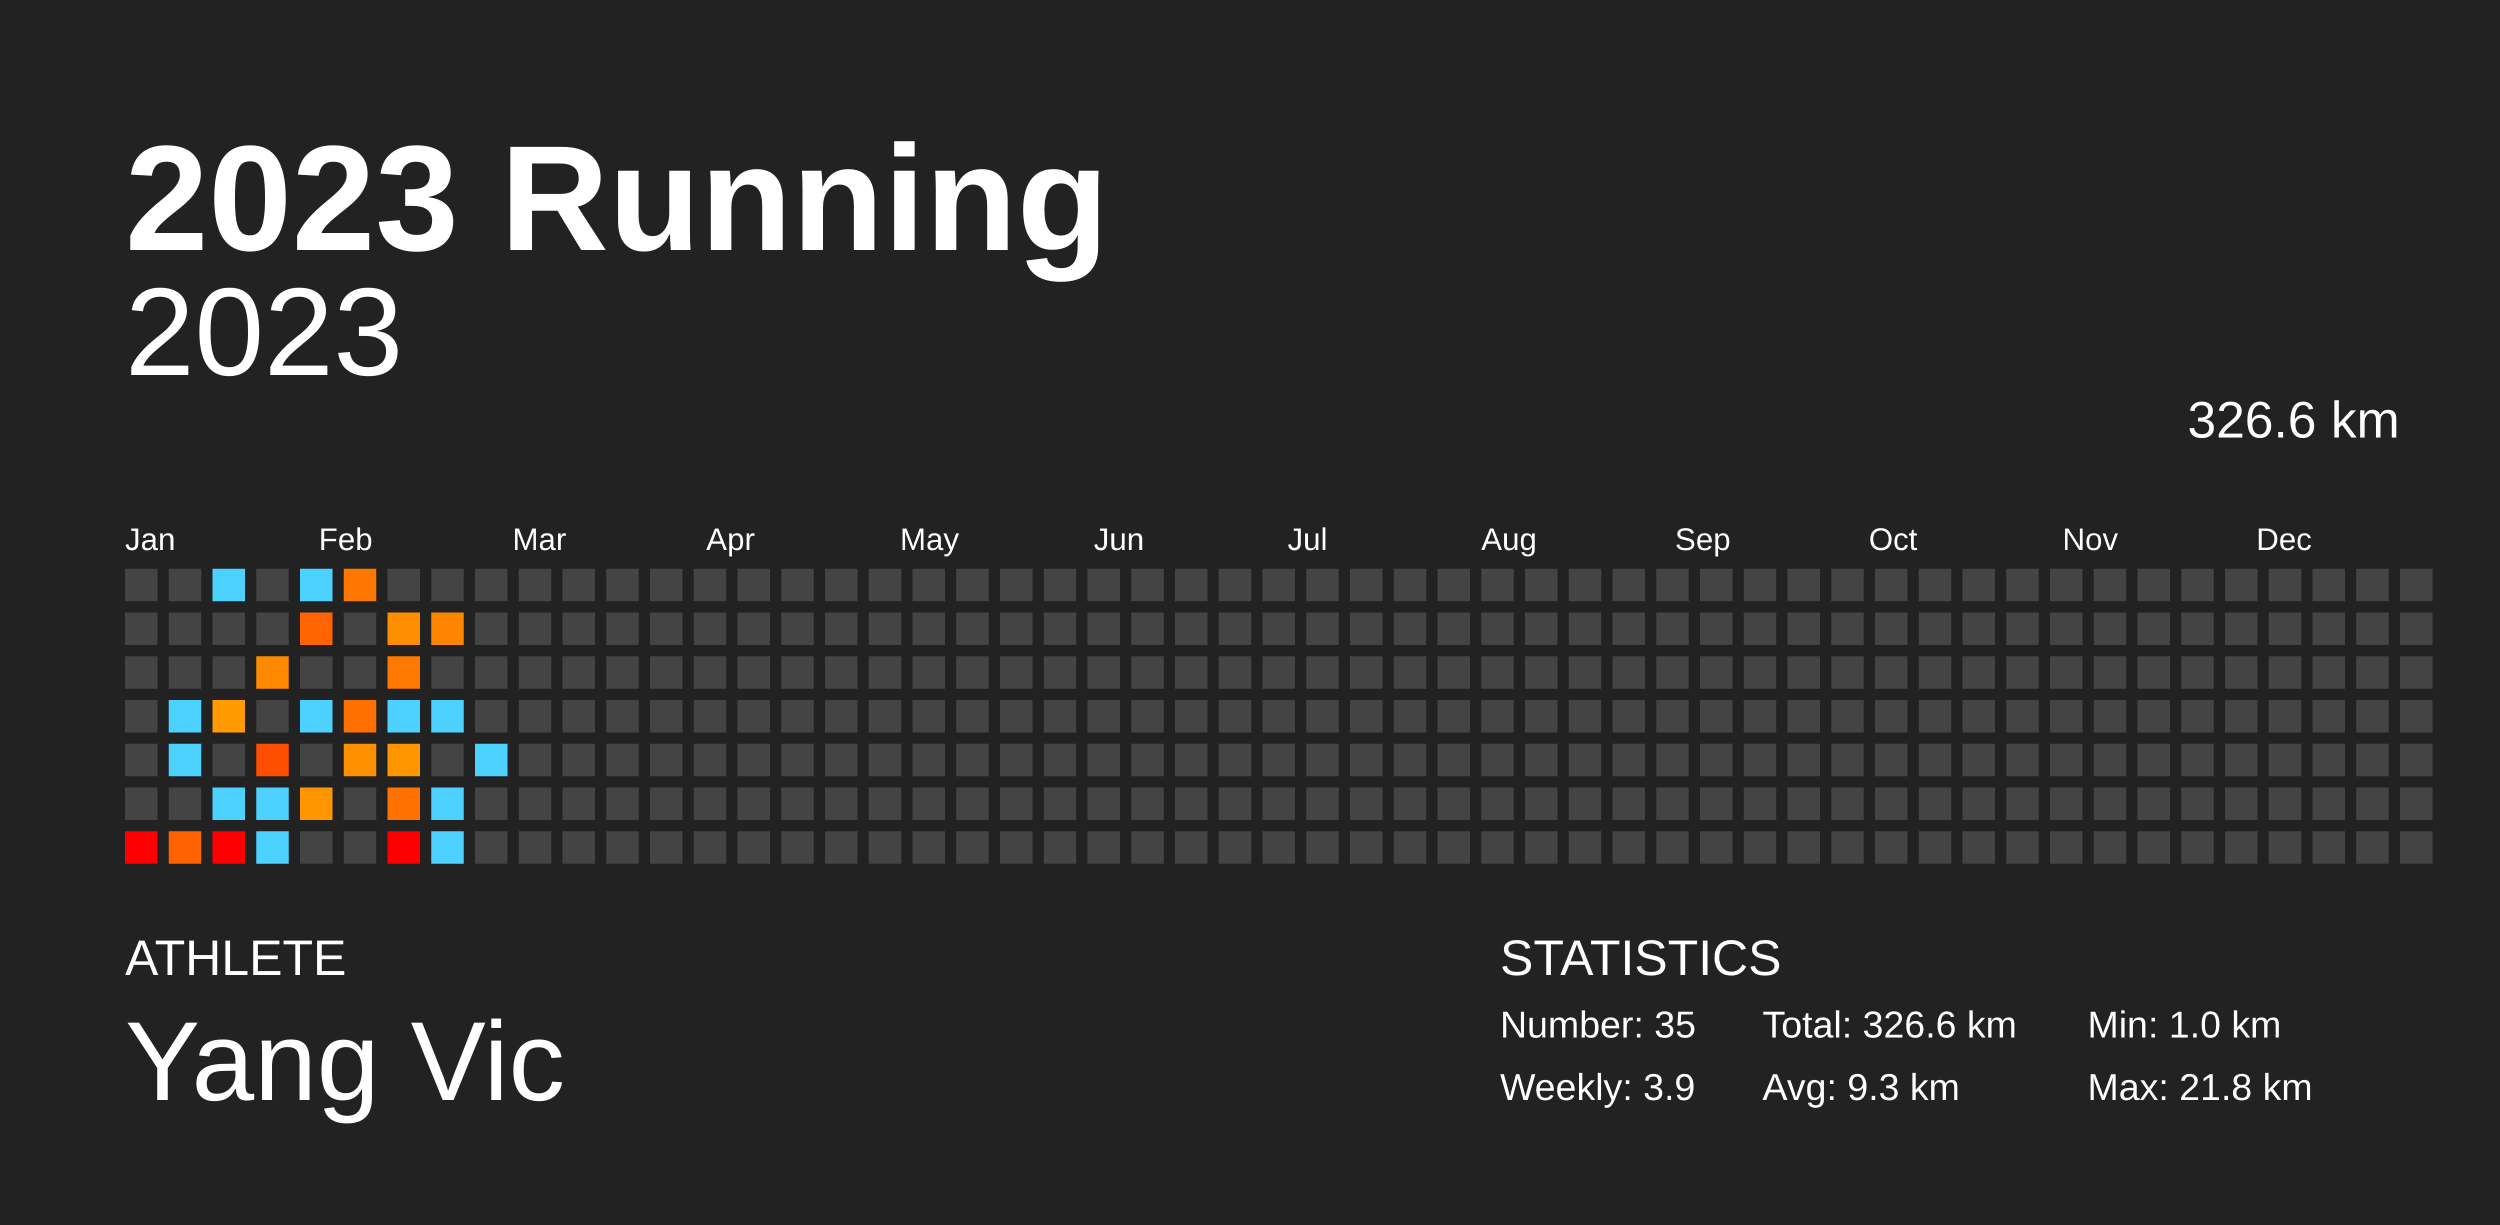
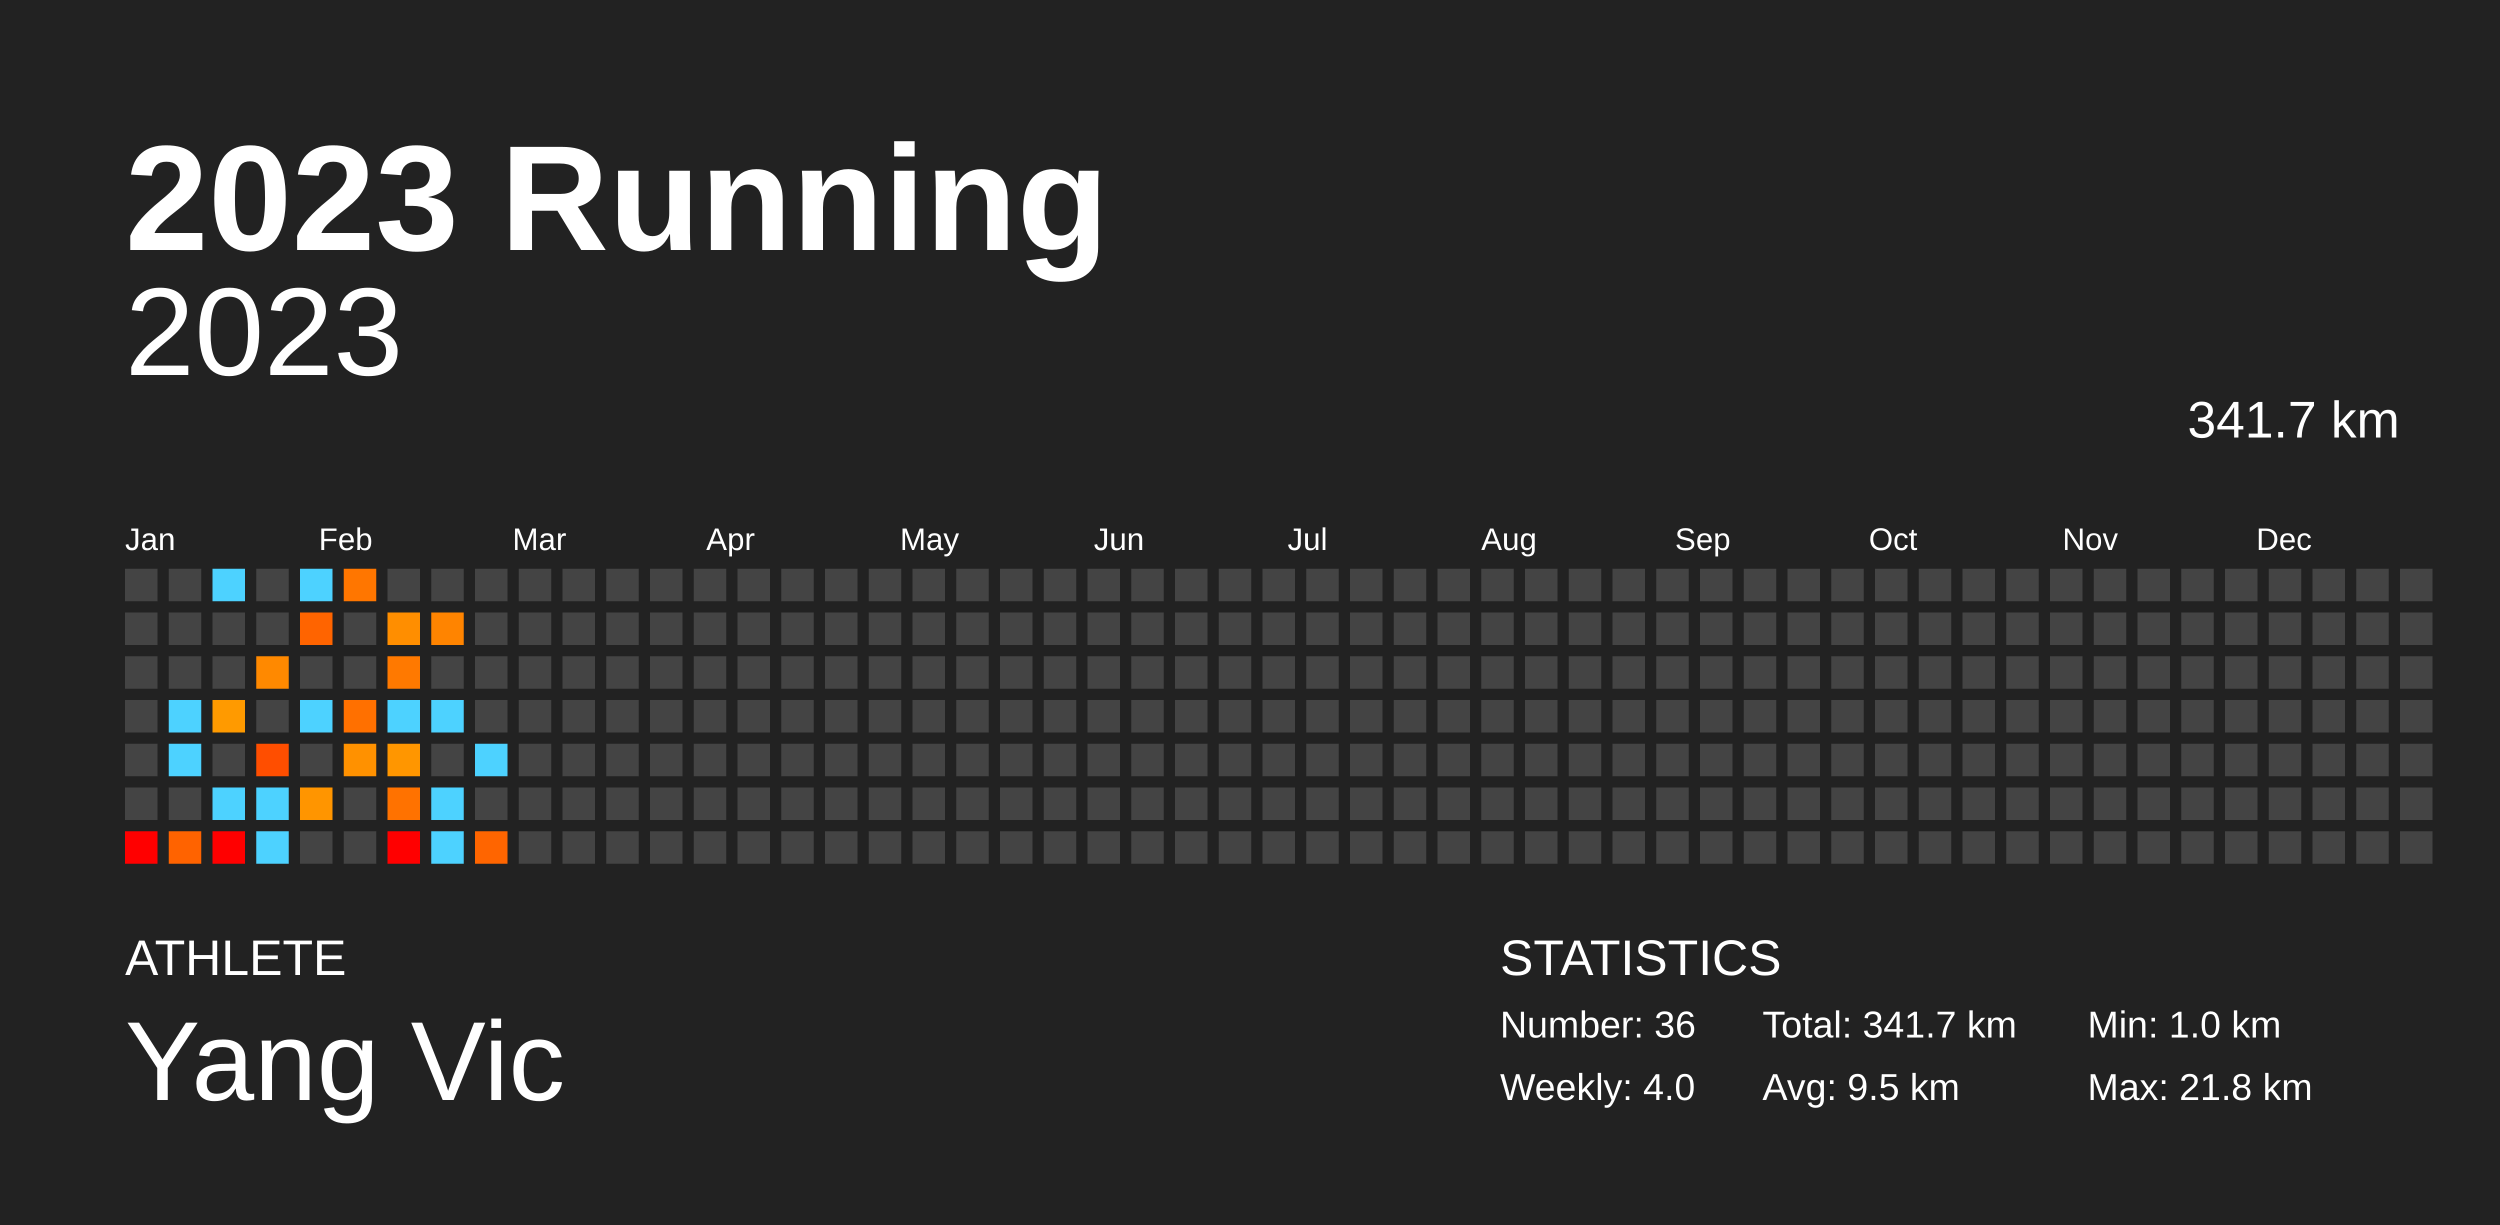
<svg xmlns="http://www.w3.org/2000/svg" baseProfile="full" height="98mm" version="1.1" viewBox="0,0,200,98" width="200mm">
  <defs />
  <rect fill="#222222" height="98" width="200" x="0" y="0" />
  <text fill="#FFFFFF" style="font-size:12px; font-family:Arial; font-weight:bold;" x="10" y="20">2023 Running</text>
  <text fill="#FFFFFF" style="font-size:4px; font-family:Arial" x="10" y="78">ATHLETE</text>
  <text fill="#FFFFFF" style="font-size:9px; font-family:Arial" x="10" y="88">Yang Vic</text>
  <text fill="#FFFFFF" style="font-size:4px; font-family:Arial" x="120" y="78">STATISTICS</text>
-   <text fill="#FFFFFF" style="font-size:3px; font-family:Arial" x="120" y="83">Number: 35</text>
-   <text fill="#FFFFFF" style="font-size:3px; font-family:Arial" x="120" y="88">Weekly: 3.9</text>
-   <text fill="#FFFFFF" style="font-size:3px; font-family:Arial" x="141" y="83">Total: 326.6 km</text>
-   <text fill="#FFFFFF" style="font-size:3px; font-family:Arial" x="141" y="88">Avg: 9.3 km</text>
+   <text fill="#FFFFFF" style="font-size:3px; font-family:Arial" x="120" y="83">Number: 36</text>
+   <text fill="#FFFFFF" style="font-size:3px; font-family:Arial" x="120" y="88">Weekly: 4.0</text>
+   <text fill="#FFFFFF" style="font-size:3px; font-family:Arial" x="141" y="83">Total: 341.7 km</text>
+   <text fill="#FFFFFF" style="font-size:3px; font-family:Arial" x="141" y="88">Avg: 9.5 km</text>
  <text fill="#FFFFFF" style="font-size:3px; font-family:Arial" x="167" y="83">Min: 1.0 km</text>
  <text fill="#FFFFFF" style="font-size:3px; font-family:Arial" x="167" y="88">Max: 21.8 km</text>
  <text alignment-baseline="hanging" fill="#FFFFFF" style="font-size:10.0px; font-family:Arial;" x="10" y="30">2023</text>
-   <text alignment-baseline="hanging" fill="#FFFFFF" style="font-size:4.125px; font-family:Arial;" x="175" y="35">326.6 km</text>
+   <text alignment-baseline="hanging" fill="#FFFFFF" style="font-size:4.125px; font-family:Arial;" x="175" y="35">341.7 km</text>
  <text fill="#FFFFFF" style="font-size:2.5px; font-family:Arial" x="10.0" y="44">Jan</text>
  <text fill="#FFFFFF" style="font-size:2.5px; font-family:Arial" x="25.5" y="44">Feb</text>
  <text fill="#FFFFFF" style="font-size:2.5px; font-family:Arial" x="41.0" y="44">Mar</text>
  <text fill="#FFFFFF" style="font-size:2.5px; font-family:Arial" x="56.5" y="44">Apr</text>
  <text fill="#FFFFFF" style="font-size:2.5px; font-family:Arial" x="72.0" y="44">May</text>
  <text fill="#FFFFFF" style="font-size:2.5px; font-family:Arial" x="87.5" y="44">Jun</text>
  <text fill="#FFFFFF" style="font-size:2.5px; font-family:Arial" x="103.0" y="44">Jul</text>
  <text fill="#FFFFFF" style="font-size:2.5px; font-family:Arial" x="118.5" y="44">Aug</text>
  <text fill="#FFFFFF" style="font-size:2.5px; font-family:Arial" x="134.0" y="44">Sep</text>
  <text fill="#FFFFFF" style="font-size:2.5px; font-family:Arial" x="149.5" y="44">Oct</text>
  <text fill="#FFFFFF" style="font-size:2.5px; font-family:Arial" x="165.0" y="44">Nov</text>
  <text fill="#FFFFFF" style="font-size:2.5px; font-family:Arial" x="180.5" y="44">Dec</text>
  <rect fill="#444444" height="2.6" width="2.6" x="10.0" y="45.5" />
  <rect fill="#444444" height="2.6" width="2.6" x="10.0" y="49.0" />
  <rect fill="#444444" height="2.6" width="2.6" x="10.0" y="52.5" />
  <rect fill="#444444" height="2.6" width="2.6" x="10.0" y="56.0" />
  <rect fill="#444444" height="2.6" width="2.6" x="10.0" y="59.5" />
  <rect fill="#444444" height="2.6" width="2.6" x="10.0" y="63.0" />
  <rect fill="red" height="2.6" width="2.6" x="10.0" y="66.5" />
  <rect fill="#444444" height="2.6" width="2.6" x="13.5" y="45.5" />
  <rect fill="#444444" height="2.6" width="2.6" x="13.5" y="49.0" />
  <rect fill="#444444" height="2.6" width="2.6" x="13.5" y="52.5" />
  <rect fill="#4dd2ff" height="2.6" width="2.6" x="13.5" y="56.0" />
  <rect fill="#4dd2ff" height="2.6" width="2.6" x="13.5" y="59.5" />
  <rect fill="#444444" height="2.6" width="2.6" x="13.5" y="63.0" />
  <rect fill="#ff6300" height="2.6" width="2.6" x="13.5" y="66.5" />
  <rect fill="#4dd2ff" height="2.6" width="2.6" x="17.0" y="45.5" />
  <rect fill="#444444" height="2.6" width="2.6" x="17.0" y="49.0" />
  <rect fill="#444444" height="2.6" width="2.6" x="17.0" y="52.5" />
  <rect fill="#ff9a00" height="2.6" width="2.6" x="17.0" y="56.0" />
  <rect fill="#444444" height="2.6" width="2.6" x="17.0" y="59.5" />
  <rect fill="#4dd2ff" height="2.6" width="2.6" x="17.0" y="63.0" />
  <rect fill="red" height="2.6" width="2.6" x="17.0" y="66.5" />
  <rect fill="#444444" height="2.6" width="2.6" x="20.5" y="45.5" />
  <rect fill="#444444" height="2.6" width="2.6" x="20.5" y="49.0" />
  <rect fill="#ff8900" height="2.6" width="2.6" x="20.5" y="52.5" />
  <rect fill="#444444" height="2.6" width="2.6" x="20.5" y="56.0" />
  <rect fill="#ff4e00" height="2.6" width="2.6" x="20.5" y="59.5" />
  <rect fill="#4dd2ff" height="2.6" width="2.6" x="20.5" y="63.0" />
  <rect fill="#4dd2ff" height="2.6" width="2.6" x="20.5" y="66.5" />
  <rect fill="#4dd2ff" height="2.6" width="2.6" x="24.0" y="45.5" />
  <rect fill="#ff6400" height="2.6" width="2.6" x="24.0" y="49.0" />
  <rect fill="#444444" height="2.6" width="2.6" x="24.0" y="52.5" />
  <rect fill="#4dd2ff" height="2.6" width="2.6" x="24.0" y="56.0" />
  <rect fill="#444444" height="2.6" width="2.6" x="24.0" y="59.5" />
  <rect fill="#ff9500" height="2.6" width="2.6" x="24.0" y="63.0" />
  <rect fill="#444444" height="2.6" width="2.6" x="24.0" y="66.5" />
  <rect fill="#ff7600" height="2.6" width="2.6" x="27.5" y="45.5" />
  <rect fill="#444444" height="2.6" width="2.6" x="27.5" y="49.0" />
  <rect fill="#444444" height="2.6" width="2.6" x="27.5" y="52.5" />
  <rect fill="#ff7000" height="2.6" width="2.6" x="27.5" y="56.0" />
  <rect fill="#ff9100" height="2.6" width="2.6" x="27.5" y="59.5" />
  <rect fill="#444444" height="2.6" width="2.6" x="27.5" y="63.0" />
  <rect fill="#444444" height="2.6" width="2.6" x="27.5" y="66.5" />
  <rect fill="#444444" height="2.6" width="2.6" x="31.0" y="45.5" />
  <rect fill="#ff8e00" height="2.6" width="2.6" x="31.0" y="49.0" />
  <rect fill="#ff7900" height="2.6" width="2.6" x="31.0" y="52.5" />
  <rect fill="#4dd2ff" height="2.6" width="2.6" x="31.0" y="56.0" />
  <rect fill="#ff9600" height="2.6" width="2.6" x="31.0" y="59.5" />
  <rect fill="#ff7200" height="2.6" width="2.6" x="31.0" y="63.0" />
  <rect fill="red" height="2.6" width="2.6" x="31.0" y="66.5" />
  <rect fill="#444444" height="2.6" width="2.6" x="34.5" y="45.5" />
  <rect fill="#ff8400" height="2.6" width="2.6" x="34.5" y="49.0" />
  <rect fill="#444444" height="2.6" width="2.6" x="34.5" y="52.5" />
  <rect fill="#4dd2ff" height="2.6" width="2.6" x="34.5" y="56.0" />
  <rect fill="#444444" height="2.6" width="2.6" x="34.5" y="59.5" />
  <rect fill="#4dd2ff" height="2.6" width="2.6" x="34.5" y="63.0" />
  <rect fill="#4dd2ff" height="2.6" width="2.6" x="34.5" y="66.5" />
  <rect fill="#444444" height="2.6" width="2.6" x="38.0" y="45.5" />
  <rect fill="#444444" height="2.6" width="2.6" x="38.0" y="49.0" />
  <rect fill="#444444" height="2.6" width="2.6" x="38.0" y="52.5" />
  <rect fill="#444444" height="2.6" width="2.6" x="38.0" y="56.0" />
  <rect fill="#4dd2ff" height="2.6" width="2.6" x="38.0" y="59.5" />
  <rect fill="#444444" height="2.6" width="2.6" x="38.0" y="63.0" />
-   <rect fill="#444444" height="2.6" width="2.6" x="38.0" y="66.5" />
+   <rect fill="#ff6500" height="2.6" width="2.6" x="38.0" y="66.5" />
  <rect fill="#444444" height="2.6" width="2.6" x="41.5" y="45.5" />
  <rect fill="#444444" height="2.6" width="2.6" x="41.5" y="49.0" />
  <rect fill="#444444" height="2.6" width="2.6" x="41.5" y="52.5" />
  <rect fill="#444444" height="2.6" width="2.6" x="41.5" y="56.0" />
  <rect fill="#444444" height="2.6" width="2.6" x="41.5" y="59.5" />
  <rect fill="#444444" height="2.6" width="2.6" x="41.5" y="63.0" />
  <rect fill="#444444" height="2.6" width="2.6" x="41.5" y="66.5" />
  <rect fill="#444444" height="2.6" width="2.6" x="45.0" y="45.5" />
  <rect fill="#444444" height="2.6" width="2.6" x="45.0" y="49.0" />
  <rect fill="#444444" height="2.6" width="2.6" x="45.0" y="52.5" />
  <rect fill="#444444" height="2.6" width="2.6" x="45.0" y="56.0" />
  <rect fill="#444444" height="2.6" width="2.6" x="45.0" y="59.5" />
  <rect fill="#444444" height="2.6" width="2.6" x="45.0" y="63.0" />
  <rect fill="#444444" height="2.6" width="2.6" x="45.0" y="66.5" />
  <rect fill="#444444" height="2.6" width="2.6" x="48.5" y="45.5" />
  <rect fill="#444444" height="2.6" width="2.6" x="48.5" y="49.0" />
  <rect fill="#444444" height="2.6" width="2.6" x="48.5" y="52.5" />
  <rect fill="#444444" height="2.6" width="2.6" x="48.5" y="56.0" />
  <rect fill="#444444" height="2.6" width="2.6" x="48.5" y="59.5" />
  <rect fill="#444444" height="2.6" width="2.6" x="48.5" y="63.0" />
  <rect fill="#444444" height="2.6" width="2.6" x="48.5" y="66.5" />
  <rect fill="#444444" height="2.6" width="2.6" x="52.0" y="45.5" />
  <rect fill="#444444" height="2.6" width="2.6" x="52.0" y="49.0" />
  <rect fill="#444444" height="2.6" width="2.6" x="52.0" y="52.5" />
  <rect fill="#444444" height="2.6" width="2.6" x="52.0" y="56.0" />
  <rect fill="#444444" height="2.6" width="2.6" x="52.0" y="59.5" />
  <rect fill="#444444" height="2.6" width="2.6" x="52.0" y="63.0" />
  <rect fill="#444444" height="2.6" width="2.6" x="52.0" y="66.5" />
  <rect fill="#444444" height="2.6" width="2.6" x="55.5" y="45.5" />
  <rect fill="#444444" height="2.6" width="2.6" x="55.5" y="49.0" />
  <rect fill="#444444" height="2.6" width="2.6" x="55.5" y="52.5" />
  <rect fill="#444444" height="2.6" width="2.6" x="55.5" y="56.0" />
  <rect fill="#444444" height="2.6" width="2.6" x="55.5" y="59.5" />
  <rect fill="#444444" height="2.6" width="2.6" x="55.5" y="63.0" />
  <rect fill="#444444" height="2.6" width="2.6" x="55.5" y="66.5" />
  <rect fill="#444444" height="2.6" width="2.6" x="59.0" y="45.5" />
  <rect fill="#444444" height="2.6" width="2.6" x="59.0" y="49.0" />
  <rect fill="#444444" height="2.6" width="2.6" x="59.0" y="52.5" />
  <rect fill="#444444" height="2.6" width="2.6" x="59.0" y="56.0" />
  <rect fill="#444444" height="2.6" width="2.6" x="59.0" y="59.5" />
  <rect fill="#444444" height="2.6" width="2.6" x="59.0" y="63.0" />
  <rect fill="#444444" height="2.6" width="2.6" x="59.0" y="66.5" />
  <rect fill="#444444" height="2.6" width="2.6" x="62.5" y="45.5" />
  <rect fill="#444444" height="2.6" width="2.6" x="62.5" y="49.0" />
  <rect fill="#444444" height="2.6" width="2.6" x="62.5" y="52.5" />
  <rect fill="#444444" height="2.6" width="2.6" x="62.5" y="56.0" />
  <rect fill="#444444" height="2.6" width="2.6" x="62.5" y="59.5" />
  <rect fill="#444444" height="2.6" width="2.6" x="62.5" y="63.0" />
  <rect fill="#444444" height="2.6" width="2.6" x="62.5" y="66.5" />
  <rect fill="#444444" height="2.6" width="2.6" x="66.0" y="45.5" />
  <rect fill="#444444" height="2.6" width="2.6" x="66.0" y="49.0" />
  <rect fill="#444444" height="2.6" width="2.6" x="66.0" y="52.5" />
  <rect fill="#444444" height="2.6" width="2.6" x="66.0" y="56.0" />
  <rect fill="#444444" height="2.6" width="2.6" x="66.0" y="59.5" />
  <rect fill="#444444" height="2.6" width="2.6" x="66.0" y="63.0" />
  <rect fill="#444444" height="2.6" width="2.6" x="66.0" y="66.5" />
  <rect fill="#444444" height="2.6" width="2.6" x="69.5" y="45.5" />
  <rect fill="#444444" height="2.6" width="2.6" x="69.5" y="49.0" />
  <rect fill="#444444" height="2.6" width="2.6" x="69.5" y="52.5" />
  <rect fill="#444444" height="2.6" width="2.6" x="69.5" y="56.0" />
  <rect fill="#444444" height="2.6" width="2.6" x="69.5" y="59.5" />
  <rect fill="#444444" height="2.6" width="2.6" x="69.5" y="63.0" />
  <rect fill="#444444" height="2.6" width="2.6" x="69.5" y="66.5" />
  <rect fill="#444444" height="2.6" width="2.6" x="73.0" y="45.5" />
  <rect fill="#444444" height="2.6" width="2.6" x="73.0" y="49.0" />
  <rect fill="#444444" height="2.6" width="2.6" x="73.0" y="52.5" />
  <rect fill="#444444" height="2.6" width="2.6" x="73.0" y="56.0" />
  <rect fill="#444444" height="2.6" width="2.6" x="73.0" y="59.5" />
  <rect fill="#444444" height="2.6" width="2.6" x="73.0" y="63.0" />
  <rect fill="#444444" height="2.6" width="2.6" x="73.0" y="66.5" />
  <rect fill="#444444" height="2.6" width="2.6" x="76.5" y="45.5" />
  <rect fill="#444444" height="2.6" width="2.6" x="76.5" y="49.0" />
  <rect fill="#444444" height="2.6" width="2.6" x="76.5" y="52.5" />
  <rect fill="#444444" height="2.6" width="2.6" x="76.5" y="56.0" />
  <rect fill="#444444" height="2.6" width="2.6" x="76.5" y="59.5" />
  <rect fill="#444444" height="2.6" width="2.6" x="76.5" y="63.0" />
  <rect fill="#444444" height="2.6" width="2.6" x="76.5" y="66.5" />
  <rect fill="#444444" height="2.6" width="2.6" x="80.0" y="45.5" />
  <rect fill="#444444" height="2.6" width="2.6" x="80.0" y="49.0" />
  <rect fill="#444444" height="2.6" width="2.6" x="80.0" y="52.5" />
  <rect fill="#444444" height="2.6" width="2.6" x="80.0" y="56.0" />
  <rect fill="#444444" height="2.6" width="2.6" x="80.0" y="59.5" />
  <rect fill="#444444" height="2.6" width="2.6" x="80.0" y="63.0" />
  <rect fill="#444444" height="2.6" width="2.6" x="80.0" y="66.5" />
  <rect fill="#444444" height="2.6" width="2.6" x="83.5" y="45.5" />
  <rect fill="#444444" height="2.6" width="2.6" x="83.5" y="49.0" />
  <rect fill="#444444" height="2.6" width="2.6" x="83.5" y="52.5" />
  <rect fill="#444444" height="2.6" width="2.6" x="83.5" y="56.0" />
  <rect fill="#444444" height="2.6" width="2.6" x="83.5" y="59.5" />
  <rect fill="#444444" height="2.6" width="2.6" x="83.5" y="63.0" />
  <rect fill="#444444" height="2.6" width="2.6" x="83.5" y="66.5" />
  <rect fill="#444444" height="2.6" width="2.6" x="87.0" y="45.5" />
  <rect fill="#444444" height="2.6" width="2.6" x="87.0" y="49.0" />
  <rect fill="#444444" height="2.6" width="2.6" x="87.0" y="52.5" />
  <rect fill="#444444" height="2.6" width="2.6" x="87.0" y="56.0" />
  <rect fill="#444444" height="2.6" width="2.6" x="87.0" y="59.5" />
  <rect fill="#444444" height="2.6" width="2.6" x="87.0" y="63.0" />
  <rect fill="#444444" height="2.6" width="2.6" x="87.0" y="66.5" />
  <rect fill="#444444" height="2.6" width="2.6" x="90.5" y="45.5" />
  <rect fill="#444444" height="2.6" width="2.6" x="90.5" y="49.0" />
  <rect fill="#444444" height="2.6" width="2.6" x="90.5" y="52.5" />
  <rect fill="#444444" height="2.6" width="2.6" x="90.5" y="56.0" />
  <rect fill="#444444" height="2.6" width="2.6" x="90.5" y="59.5" />
  <rect fill="#444444" height="2.6" width="2.6" x="90.5" y="63.0" />
  <rect fill="#444444" height="2.6" width="2.6" x="90.5" y="66.5" />
  <rect fill="#444444" height="2.6" width="2.6" x="94.0" y="45.5" />
  <rect fill="#444444" height="2.6" width="2.6" x="94.0" y="49.0" />
  <rect fill="#444444" height="2.6" width="2.6" x="94.0" y="52.5" />
  <rect fill="#444444" height="2.6" width="2.6" x="94.0" y="56.0" />
  <rect fill="#444444" height="2.6" width="2.6" x="94.0" y="59.5" />
  <rect fill="#444444" height="2.6" width="2.6" x="94.0" y="63.0" />
  <rect fill="#444444" height="2.6" width="2.6" x="94.0" y="66.5" />
  <rect fill="#444444" height="2.6" width="2.6" x="97.5" y="45.5" />
  <rect fill="#444444" height="2.6" width="2.6" x="97.5" y="49.0" />
  <rect fill="#444444" height="2.6" width="2.6" x="97.5" y="52.5" />
  <rect fill="#444444" height="2.6" width="2.6" x="97.5" y="56.0" />
  <rect fill="#444444" height="2.6" width="2.6" x="97.5" y="59.5" />
  <rect fill="#444444" height="2.6" width="2.6" x="97.5" y="63.0" />
  <rect fill="#444444" height="2.6" width="2.6" x="97.5" y="66.5" />
  <rect fill="#444444" height="2.6" width="2.6" x="101.0" y="45.5" />
  <rect fill="#444444" height="2.6" width="2.6" x="101.0" y="49.0" />
  <rect fill="#444444" height="2.6" width="2.6" x="101.0" y="52.5" />
  <rect fill="#444444" height="2.6" width="2.6" x="101.0" y="56.0" />
  <rect fill="#444444" height="2.6" width="2.6" x="101.0" y="59.5" />
  <rect fill="#444444" height="2.6" width="2.6" x="101.0" y="63.0" />
  <rect fill="#444444" height="2.6" width="2.6" x="101.0" y="66.5" />
  <rect fill="#444444" height="2.6" width="2.6" x="104.5" y="45.5" />
  <rect fill="#444444" height="2.6" width="2.6" x="104.5" y="49.0" />
  <rect fill="#444444" height="2.6" width="2.6" x="104.5" y="52.5" />
  <rect fill="#444444" height="2.6" width="2.6" x="104.5" y="56.0" />
  <rect fill="#444444" height="2.6" width="2.6" x="104.5" y="59.5" />
  <rect fill="#444444" height="2.6" width="2.6" x="104.5" y="63.0" />
  <rect fill="#444444" height="2.6" width="2.6" x="104.5" y="66.5" />
  <rect fill="#444444" height="2.6" width="2.6" x="108.0" y="45.5" />
  <rect fill="#444444" height="2.6" width="2.6" x="108.0" y="49.0" />
  <rect fill="#444444" height="2.6" width="2.6" x="108.0" y="52.5" />
  <rect fill="#444444" height="2.6" width="2.6" x="108.0" y="56.0" />
  <rect fill="#444444" height="2.6" width="2.6" x="108.0" y="59.5" />
  <rect fill="#444444" height="2.6" width="2.6" x="108.0" y="63.0" />
  <rect fill="#444444" height="2.6" width="2.6" x="108.0" y="66.5" />
  <rect fill="#444444" height="2.6" width="2.6" x="111.5" y="45.5" />
  <rect fill="#444444" height="2.6" width="2.6" x="111.5" y="49.0" />
  <rect fill="#444444" height="2.6" width="2.6" x="111.5" y="52.5" />
  <rect fill="#444444" height="2.6" width="2.6" x="111.5" y="56.0" />
  <rect fill="#444444" height="2.6" width="2.6" x="111.5" y="59.5" />
  <rect fill="#444444" height="2.6" width="2.6" x="111.5" y="63.0" />
  <rect fill="#444444" height="2.6" width="2.6" x="111.5" y="66.5" />
  <rect fill="#444444" height="2.6" width="2.6" x="115.0" y="45.5" />
  <rect fill="#444444" height="2.6" width="2.6" x="115.0" y="49.0" />
  <rect fill="#444444" height="2.6" width="2.6" x="115.0" y="52.5" />
  <rect fill="#444444" height="2.6" width="2.6" x="115.0" y="56.0" />
  <rect fill="#444444" height="2.6" width="2.6" x="115.0" y="59.5" />
  <rect fill="#444444" height="2.6" width="2.6" x="115.0" y="63.0" />
  <rect fill="#444444" height="2.6" width="2.6" x="115.0" y="66.5" />
  <rect fill="#444444" height="2.6" width="2.6" x="118.5" y="45.5" />
  <rect fill="#444444" height="2.6" width="2.6" x="118.5" y="49.0" />
  <rect fill="#444444" height="2.6" width="2.6" x="118.5" y="52.5" />
  <rect fill="#444444" height="2.6" width="2.6" x="118.5" y="56.0" />
  <rect fill="#444444" height="2.6" width="2.6" x="118.5" y="59.5" />
  <rect fill="#444444" height="2.6" width="2.6" x="118.5" y="63.0" />
  <rect fill="#444444" height="2.6" width="2.6" x="118.5" y="66.5" />
  <rect fill="#444444" height="2.6" width="2.6" x="122.0" y="45.5" />
  <rect fill="#444444" height="2.6" width="2.6" x="122.0" y="49.0" />
  <rect fill="#444444" height="2.6" width="2.6" x="122.0" y="52.5" />
  <rect fill="#444444" height="2.6" width="2.6" x="122.0" y="56.0" />
  <rect fill="#444444" height="2.6" width="2.6" x="122.0" y="59.5" />
  <rect fill="#444444" height="2.6" width="2.6" x="122.0" y="63.0" />
  <rect fill="#444444" height="2.6" width="2.6" x="122.0" y="66.5" />
  <rect fill="#444444" height="2.6" width="2.6" x="125.5" y="45.5" />
  <rect fill="#444444" height="2.6" width="2.6" x="125.5" y="49.0" />
  <rect fill="#444444" height="2.6" width="2.6" x="125.5" y="52.5" />
  <rect fill="#444444" height="2.6" width="2.6" x="125.5" y="56.0" />
  <rect fill="#444444" height="2.6" width="2.6" x="125.5" y="59.5" />
  <rect fill="#444444" height="2.6" width="2.6" x="125.5" y="63.0" />
  <rect fill="#444444" height="2.6" width="2.6" x="125.5" y="66.5" />
  <rect fill="#444444" height="2.6" width="2.6" x="129.0" y="45.5" />
  <rect fill="#444444" height="2.6" width="2.6" x="129.0" y="49.0" />
  <rect fill="#444444" height="2.6" width="2.6" x="129.0" y="52.5" />
  <rect fill="#444444" height="2.6" width="2.6" x="129.0" y="56.0" />
  <rect fill="#444444" height="2.6" width="2.6" x="129.0" y="59.5" />
  <rect fill="#444444" height="2.6" width="2.6" x="129.0" y="63.0" />
  <rect fill="#444444" height="2.6" width="2.6" x="129.0" y="66.5" />
  <rect fill="#444444" height="2.6" width="2.6" x="132.5" y="45.5" />
  <rect fill="#444444" height="2.6" width="2.6" x="132.5" y="49.0" />
  <rect fill="#444444" height="2.6" width="2.6" x="132.5" y="52.5" />
  <rect fill="#444444" height="2.6" width="2.6" x="132.5" y="56.0" />
  <rect fill="#444444" height="2.6" width="2.6" x="132.5" y="59.5" />
  <rect fill="#444444" height="2.6" width="2.6" x="132.5" y="63.0" />
  <rect fill="#444444" height="2.6" width="2.6" x="132.5" y="66.5" />
  <rect fill="#444444" height="2.6" width="2.6" x="136.0" y="45.5" />
  <rect fill="#444444" height="2.6" width="2.6" x="136.0" y="49.0" />
  <rect fill="#444444" height="2.6" width="2.6" x="136.0" y="52.5" />
  <rect fill="#444444" height="2.6" width="2.6" x="136.0" y="56.0" />
  <rect fill="#444444" height="2.6" width="2.6" x="136.0" y="59.5" />
  <rect fill="#444444" height="2.6" width="2.6" x="136.0" y="63.0" />
  <rect fill="#444444" height="2.6" width="2.6" x="136.0" y="66.5" />
  <rect fill="#444444" height="2.6" width="2.6" x="139.5" y="45.5" />
  <rect fill="#444444" height="2.6" width="2.6" x="139.5" y="49.0" />
  <rect fill="#444444" height="2.6" width="2.6" x="139.5" y="52.5" />
  <rect fill="#444444" height="2.6" width="2.6" x="139.5" y="56.0" />
  <rect fill="#444444" height="2.6" width="2.6" x="139.5" y="59.5" />
  <rect fill="#444444" height="2.6" width="2.6" x="139.5" y="63.0" />
  <rect fill="#444444" height="2.6" width="2.6" x="139.5" y="66.5" />
  <rect fill="#444444" height="2.6" width="2.6" x="143.0" y="45.5" />
  <rect fill="#444444" height="2.6" width="2.6" x="143.0" y="49.0" />
  <rect fill="#444444" height="2.6" width="2.6" x="143.0" y="52.5" />
  <rect fill="#444444" height="2.6" width="2.6" x="143.0" y="56.0" />
  <rect fill="#444444" height="2.6" width="2.6" x="143.0" y="59.5" />
  <rect fill="#444444" height="2.6" width="2.6" x="143.0" y="63.0" />
  <rect fill="#444444" height="2.6" width="2.6" x="143.0" y="66.5" />
  <rect fill="#444444" height="2.6" width="2.6" x="146.5" y="45.5" />
  <rect fill="#444444" height="2.6" width="2.6" x="146.5" y="49.0" />
  <rect fill="#444444" height="2.6" width="2.6" x="146.5" y="52.5" />
  <rect fill="#444444" height="2.6" width="2.6" x="146.5" y="56.0" />
  <rect fill="#444444" height="2.6" width="2.6" x="146.5" y="59.5" />
  <rect fill="#444444" height="2.6" width="2.6" x="146.5" y="63.0" />
  <rect fill="#444444" height="2.6" width="2.6" x="146.5" y="66.5" />
  <rect fill="#444444" height="2.6" width="2.6" x="150.0" y="45.5" />
  <rect fill="#444444" height="2.6" width="2.6" x="150.0" y="49.0" />
  <rect fill="#444444" height="2.6" width="2.6" x="150.0" y="52.5" />
  <rect fill="#444444" height="2.6" width="2.6" x="150.0" y="56.0" />
  <rect fill="#444444" height="2.6" width="2.6" x="150.0" y="59.5" />
  <rect fill="#444444" height="2.6" width="2.6" x="150.0" y="63.0" />
  <rect fill="#444444" height="2.6" width="2.6" x="150.0" y="66.5" />
  <rect fill="#444444" height="2.6" width="2.6" x="153.5" y="45.5" />
  <rect fill="#444444" height="2.6" width="2.6" x="153.5" y="49.0" />
  <rect fill="#444444" height="2.6" width="2.6" x="153.5" y="52.5" />
  <rect fill="#444444" height="2.6" width="2.6" x="153.5" y="56.0" />
  <rect fill="#444444" height="2.6" width="2.6" x="153.5" y="59.5" />
  <rect fill="#444444" height="2.6" width="2.6" x="153.5" y="63.0" />
  <rect fill="#444444" height="2.6" width="2.6" x="153.5" y="66.5" />
  <rect fill="#444444" height="2.6" width="2.6" x="157.0" y="45.5" />
  <rect fill="#444444" height="2.6" width="2.6" x="157.0" y="49.0" />
  <rect fill="#444444" height="2.6" width="2.6" x="157.0" y="52.5" />
  <rect fill="#444444" height="2.6" width="2.6" x="157.0" y="56.0" />
  <rect fill="#444444" height="2.6" width="2.6" x="157.0" y="59.5" />
  <rect fill="#444444" height="2.6" width="2.6" x="157.0" y="63.0" />
  <rect fill="#444444" height="2.6" width="2.6" x="157.0" y="66.5" />
  <rect fill="#444444" height="2.6" width="2.6" x="160.5" y="45.5" />
  <rect fill="#444444" height="2.6" width="2.6" x="160.5" y="49.0" />
  <rect fill="#444444" height="2.6" width="2.6" x="160.5" y="52.5" />
  <rect fill="#444444" height="2.6" width="2.6" x="160.5" y="56.0" />
  <rect fill="#444444" height="2.6" width="2.6" x="160.5" y="59.5" />
  <rect fill="#444444" height="2.6" width="2.6" x="160.5" y="63.0" />
  <rect fill="#444444" height="2.6" width="2.6" x="160.5" y="66.5" />
  <rect fill="#444444" height="2.6" width="2.6" x="164.0" y="45.5" />
  <rect fill="#444444" height="2.6" width="2.6" x="164.0" y="49.0" />
  <rect fill="#444444" height="2.6" width="2.6" x="164.0" y="52.5" />
  <rect fill="#444444" height="2.6" width="2.6" x="164.0" y="56.0" />
  <rect fill="#444444" height="2.6" width="2.6" x="164.0" y="59.5" />
  <rect fill="#444444" height="2.6" width="2.6" x="164.0" y="63.0" />
  <rect fill="#444444" height="2.6" width="2.6" x="164.0" y="66.5" />
  <rect fill="#444444" height="2.6" width="2.6" x="167.5" y="45.5" />
  <rect fill="#444444" height="2.6" width="2.6" x="167.5" y="49.0" />
  <rect fill="#444444" height="2.6" width="2.6" x="167.5" y="52.5" />
  <rect fill="#444444" height="2.6" width="2.6" x="167.5" y="56.0" />
  <rect fill="#444444" height="2.6" width="2.6" x="167.5" y="59.5" />
  <rect fill="#444444" height="2.6" width="2.6" x="167.5" y="63.0" />
  <rect fill="#444444" height="2.6" width="2.6" x="167.5" y="66.5" />
  <rect fill="#444444" height="2.6" width="2.6" x="171.0" y="45.5" />
  <rect fill="#444444" height="2.6" width="2.6" x="171.0" y="49.0" />
  <rect fill="#444444" height="2.6" width="2.6" x="171.0" y="52.5" />
  <rect fill="#444444" height="2.6" width="2.6" x="171.0" y="56.0" />
  <rect fill="#444444" height="2.6" width="2.6" x="171.0" y="59.5" />
  <rect fill="#444444" height="2.6" width="2.6" x="171.0" y="63.0" />
  <rect fill="#444444" height="2.6" width="2.6" x="171.0" y="66.5" />
  <rect fill="#444444" height="2.6" width="2.6" x="174.5" y="45.5" />
  <rect fill="#444444" height="2.6" width="2.6" x="174.5" y="49.0" />
  <rect fill="#444444" height="2.6" width="2.6" x="174.5" y="52.5" />
  <rect fill="#444444" height="2.6" width="2.6" x="174.5" y="56.0" />
  <rect fill="#444444" height="2.6" width="2.6" x="174.5" y="59.5" />
  <rect fill="#444444" height="2.6" width="2.6" x="174.5" y="63.0" />
  <rect fill="#444444" height="2.6" width="2.6" x="174.5" y="66.5" />
  <rect fill="#444444" height="2.6" width="2.6" x="178.0" y="45.5" />
  <rect fill="#444444" height="2.6" width="2.6" x="178.0" y="49.0" />
  <rect fill="#444444" height="2.6" width="2.6" x="178.0" y="52.5" />
  <rect fill="#444444" height="2.6" width="2.6" x="178.0" y="56.0" />
  <rect fill="#444444" height="2.6" width="2.6" x="178.0" y="59.5" />
  <rect fill="#444444" height="2.6" width="2.6" x="178.0" y="63.0" />
  <rect fill="#444444" height="2.6" width="2.6" x="178.0" y="66.5" />
  <rect fill="#444444" height="2.6" width="2.6" x="181.5" y="45.5" />
  <rect fill="#444444" height="2.6" width="2.6" x="181.5" y="49.0" />
  <rect fill="#444444" height="2.6" width="2.6" x="181.5" y="52.5" />
  <rect fill="#444444" height="2.6" width="2.6" x="181.5" y="56.0" />
  <rect fill="#444444" height="2.6" width="2.6" x="181.5" y="59.5" />
  <rect fill="#444444" height="2.6" width="2.6" x="181.5" y="63.0" />
  <rect fill="#444444" height="2.6" width="2.6" x="181.5" y="66.5" />
  <rect fill="#444444" height="2.6" width="2.6" x="185.0" y="45.5" />
  <rect fill="#444444" height="2.6" width="2.6" x="185.0" y="49.0" />
  <rect fill="#444444" height="2.6" width="2.6" x="185.0" y="52.5" />
  <rect fill="#444444" height="2.6" width="2.6" x="185.0" y="56.0" />
  <rect fill="#444444" height="2.6" width="2.6" x="185.0" y="59.5" />
  <rect fill="#444444" height="2.6" width="2.6" x="185.0" y="63.0" />
  <rect fill="#444444" height="2.6" width="2.6" x="185.0" y="66.5" />
  <rect fill="#444444" height="2.6" width="2.6" x="188.5" y="45.5" />
  <rect fill="#444444" height="2.6" width="2.6" x="188.5" y="49.0" />
  <rect fill="#444444" height="2.6" width="2.6" x="188.5" y="52.5" />
  <rect fill="#444444" height="2.6" width="2.6" x="188.5" y="56.0" />
  <rect fill="#444444" height="2.6" width="2.6" x="188.5" y="59.5" />
  <rect fill="#444444" height="2.6" width="2.6" x="188.5" y="63.0" />
  <rect fill="#444444" height="2.6" width="2.6" x="188.5" y="66.5" />
  <rect fill="#444444" height="2.6" width="2.6" x="192.0" y="45.5" />
  <rect fill="#444444" height="2.6" width="2.6" x="192.0" y="49.0" />
  <rect fill="#444444" height="2.6" width="2.6" x="192.0" y="52.5" />
  <rect fill="#444444" height="2.6" width="2.6" x="192.0" y="56.0" />
  <rect fill="#444444" height="2.6" width="2.6" x="192.0" y="59.5" />
  <rect fill="#444444" height="2.6" width="2.6" x="192.0" y="63.0" />
  <rect fill="#444444" height="2.6" width="2.6" x="192.0" y="66.5" />
</svg>
